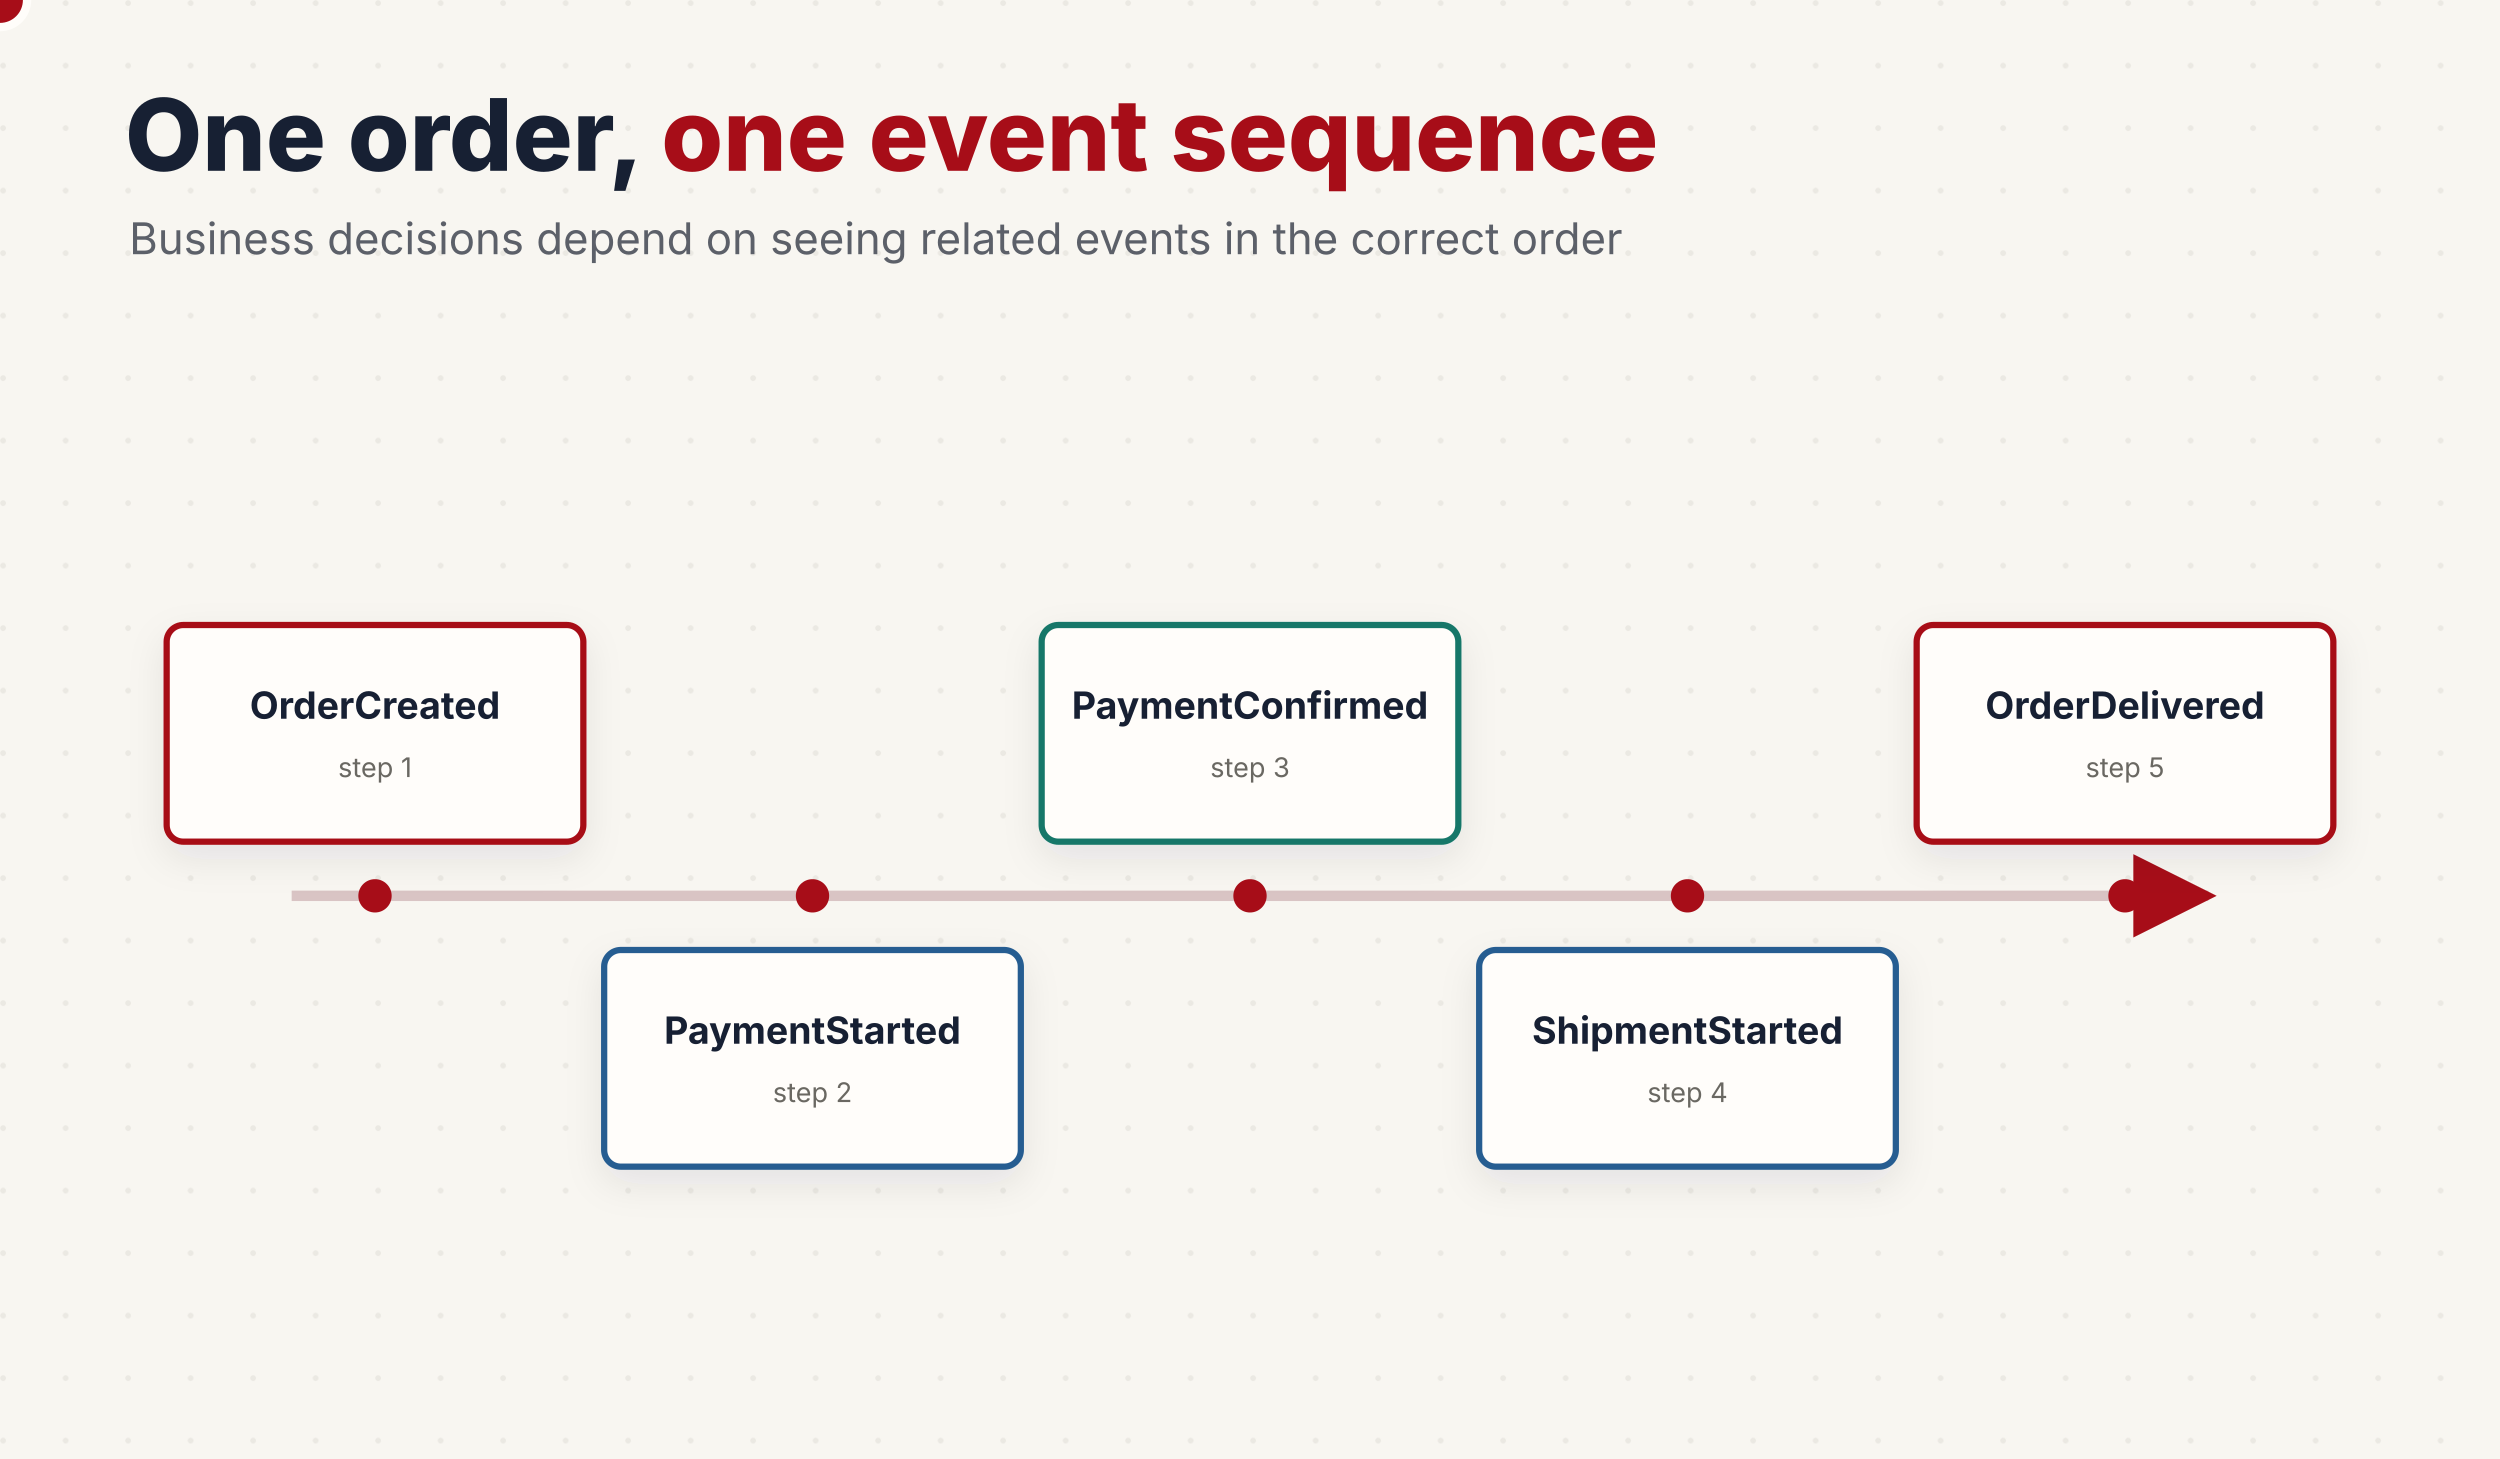
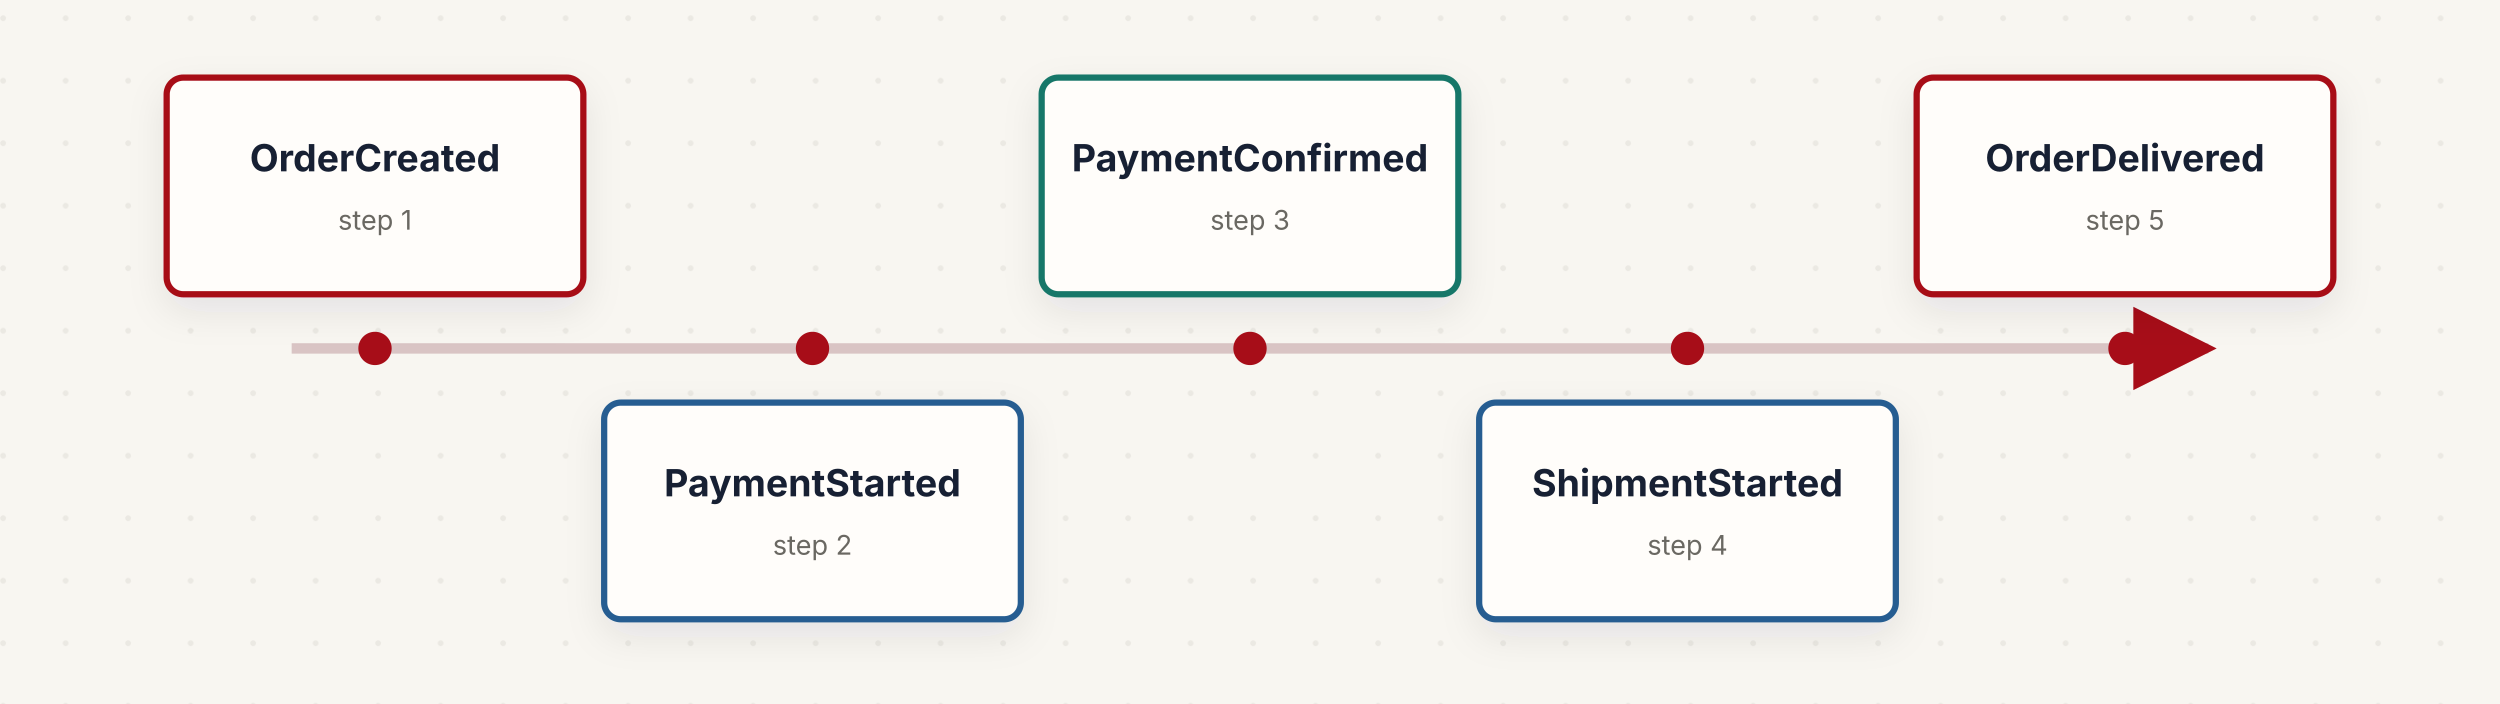
- <svg xmlns="http://www.w3.org/2000/svg" xmlns:xlink="http://www.w3.org/1999/xlink" width="960" height="560" viewBox="0 0 1200 700" role="img" aria-labelledby="title desc">
+ <svg xmlns="http://www.w3.org/2000/svg" xmlns:xlink="http://www.w3.org/1999/xlink" width="960" height="270" viewBox="0 263 1200 337" role="img" aria-labelledby="title desc">
  <defs>
    <pattern id="grid" width="30" height="30" patternUnits="userSpaceOnUse">
      <circle cx="1.5" cy="1.5" r="1.4" fill="#d9d6cf" opacity=".42" />
    </pattern>
    <filter id="shadow" x="-20%" y="-20%" width="140%" height="140%">
      <feDropShadow dx="0" dy="7" stdDeviation="9" flood-color="#172033" flood-opacity=".08" />
    </filter>
    <marker id="ar" viewBox="0 0 10 10" refX="9" refY="5" markerWidth="8" markerHeight="8" orient="auto">
      <path d="M0 0 10 5 0 10Z" fill="#a70d18" />
    </marker>
    <path id="timeline" d="M140 430H1060" />
  </defs>
  <rect width="1200" height="800" fill="#f8f6f1" />
  <rect width="1200" height="800" fill="url(#grid)" />
  <g font-family="Inter,ui-sans-serif,system-ui,-apple-system,'Segoe UI',sans-serif">
-     <text x="60" y="82" fill="#172033" font-size="48" font-weight="760">One order, <tspan fill="#a70d18">one event sequence</tspan>
-     </text>
-     <text x="62" y="122" fill="#5c6069" font-size="21">Business decisions depend on seeing related events in the correct order</text>
    <path d="M140 430H1060" stroke="#d9c4c4" stroke-width="5" marker-end="url(#ar)" />
    <g filter="url(#shadow)">
      <g fill="#fffdfa" stroke-width="3">
        <rect x="80" y="300" width="200" height="104" rx="8" stroke="#a70d18" />
        <rect x="290" y="456" width="200" height="104" rx="8" stroke="#275d91" />
        <rect x="500" y="300" width="200" height="104" rx="8" stroke="#187769" />
        <rect x="710" y="456" width="200" height="104" rx="8" stroke="#275d91" />
        <rect x="920" y="300" width="200" height="104" rx="8" stroke="#a70d18" />
      </g>
    </g>
    <g fill="#172033" font-size="18" font-weight="720" text-anchor="middle">
      <text x="180" y="345">OrderCreated</text>
      <text x="390" y="501">PaymentStarted</text>
      <text x="600" y="345">PaymentConfirmed</text>
      <text x="810" y="501">ShipmentStarted</text>
      <text x="1020" y="345">OrderDelivered</text>
    </g>
    <g fill="#6a6862" font-size="13" text-anchor="middle">
      <text x="180" y="373">step 1</text>
      <text x="390" y="529">step 2</text>
      <text x="600" y="373">step 3</text>
      <text x="810" y="529">step 4</text>
      <text x="1020" y="373">step 5</text>
    </g>
    <g fill="#a70d18">
      <circle cx="180" cy="430" r="8" />
      <circle cx="390" cy="430" r="8" />
      <circle cx="600" cy="430" r="8" />
      <circle cx="810" cy="430" r="8" />
      <circle cx="1020" cy="430" r="8" />
    </g>
    <circle r="13" fill="#a70d18" stroke="#fffdfa" stroke-width="4">
      <animateMotion dur="6s" repeatCount="indefinite">
        <mpath xlink:href="#timeline" />
      </animateMotion>
    </circle>
  </g>
</svg>
